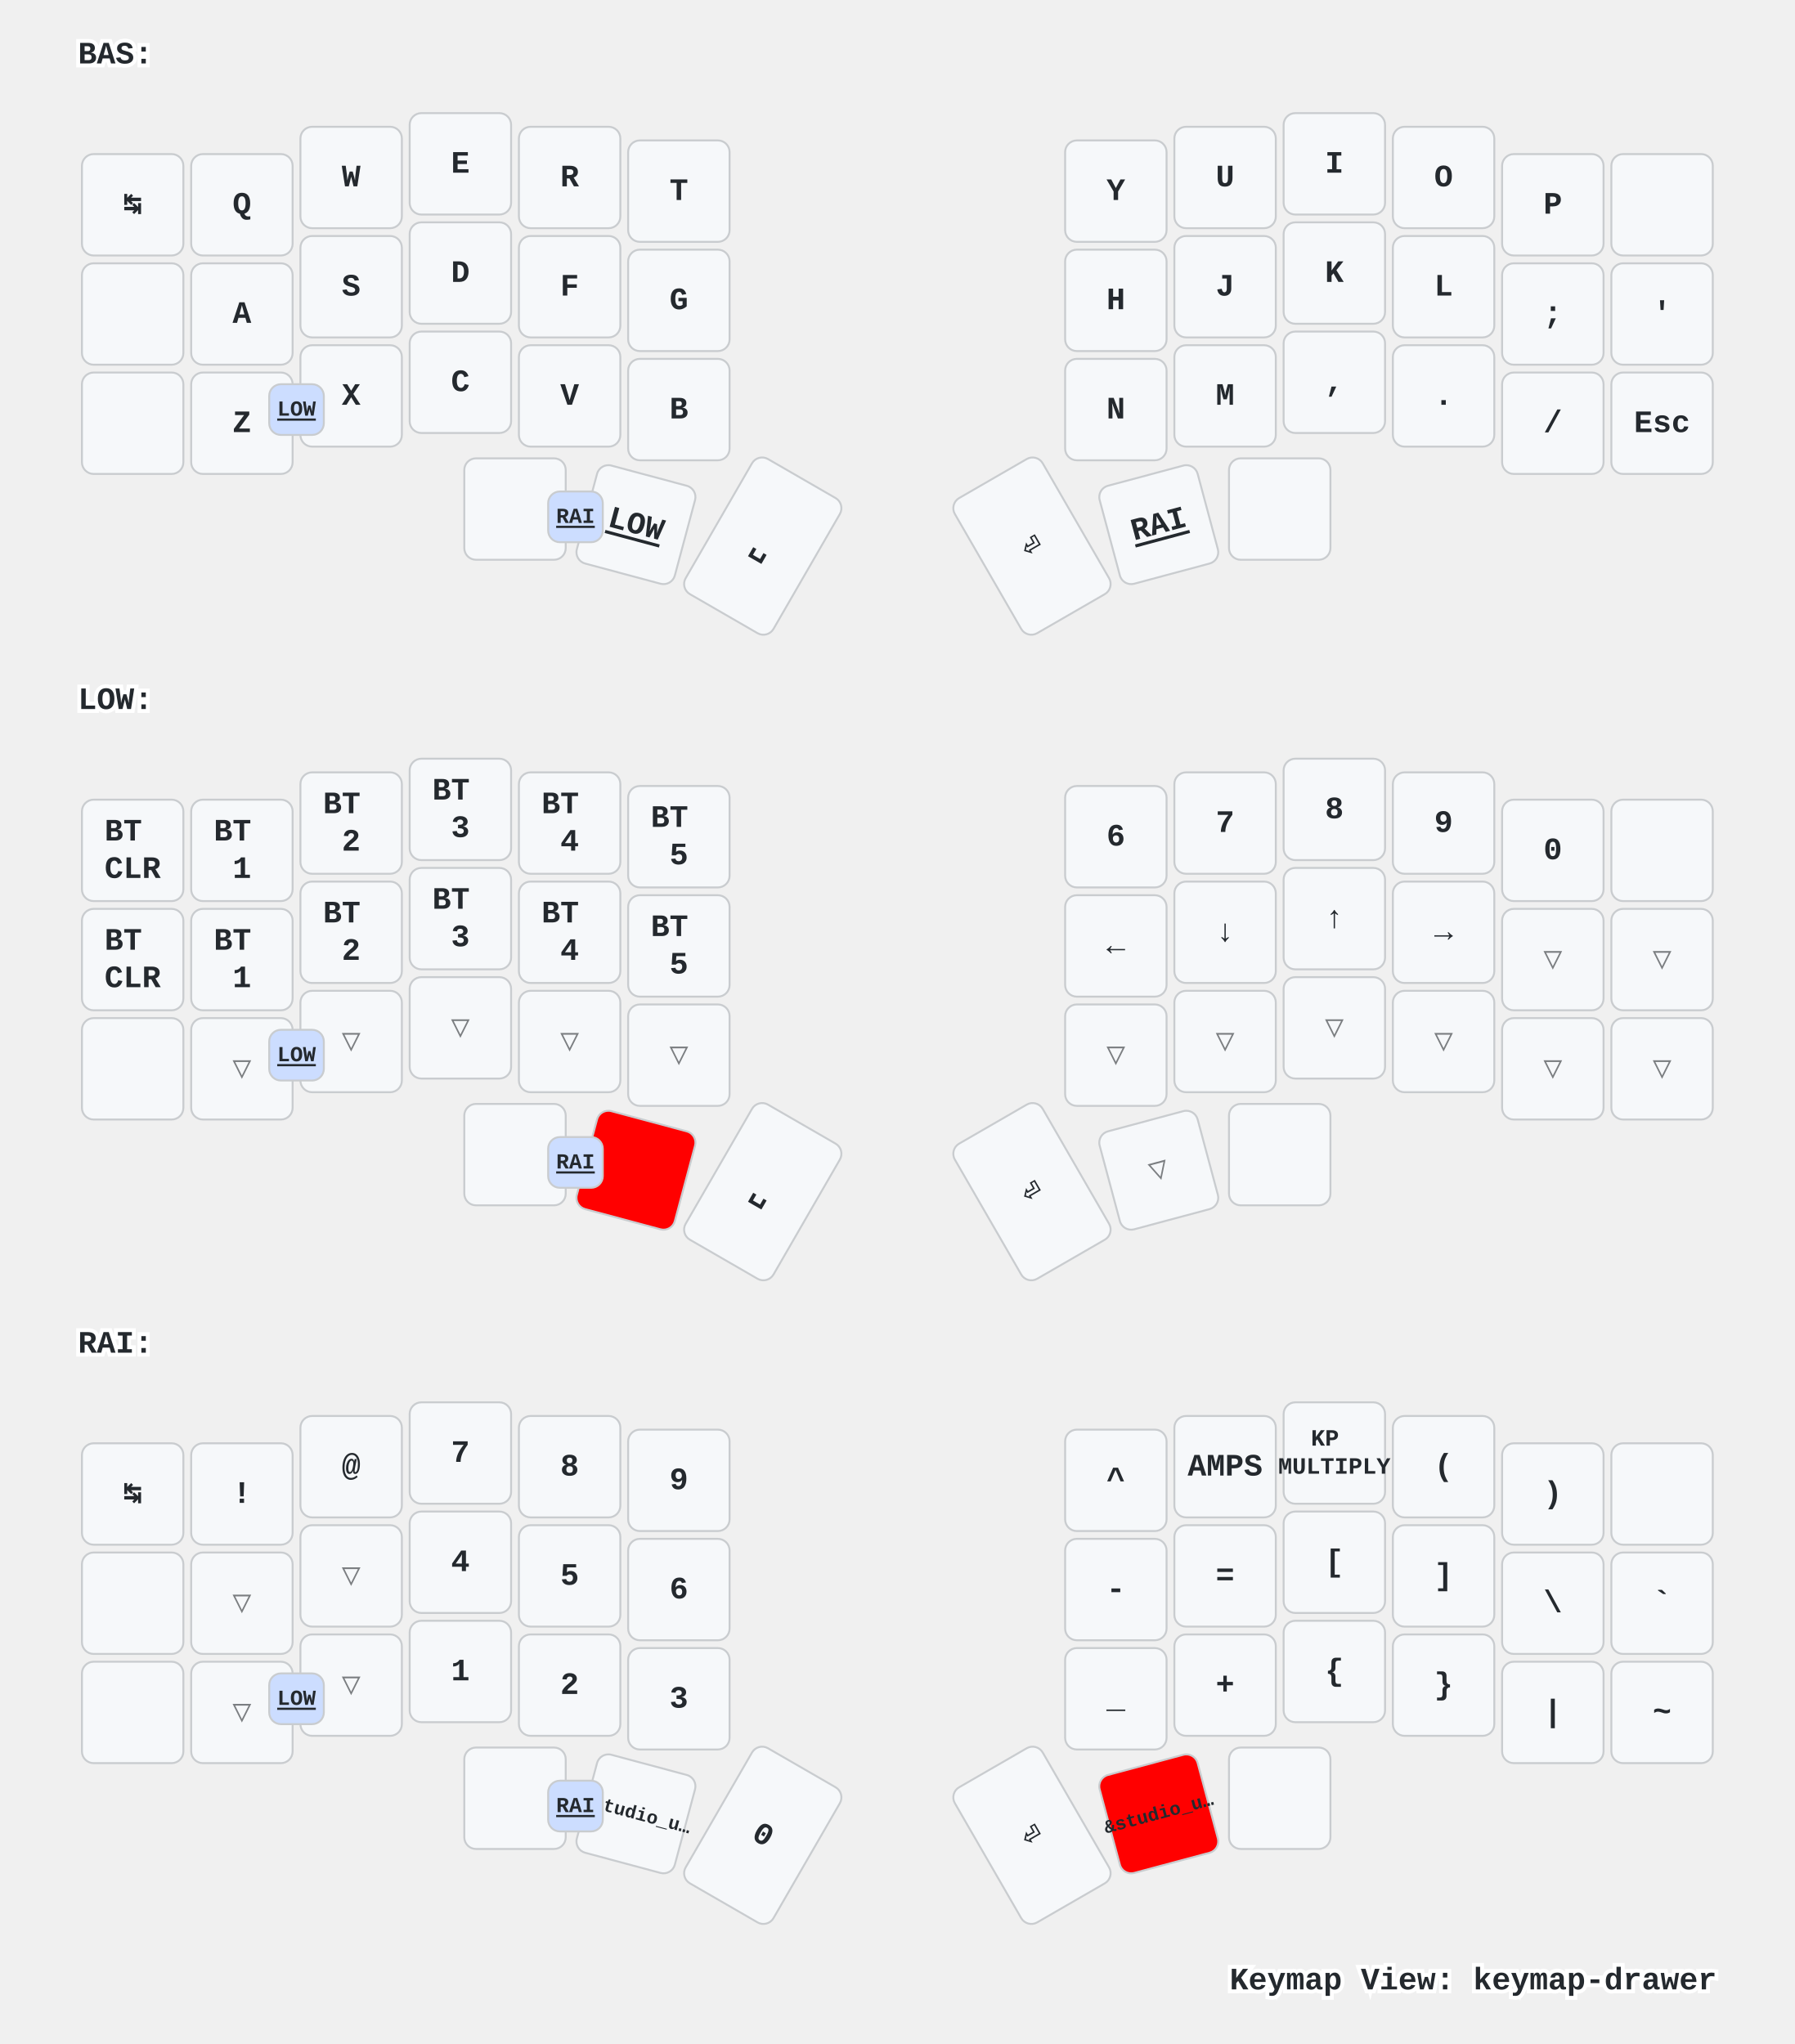
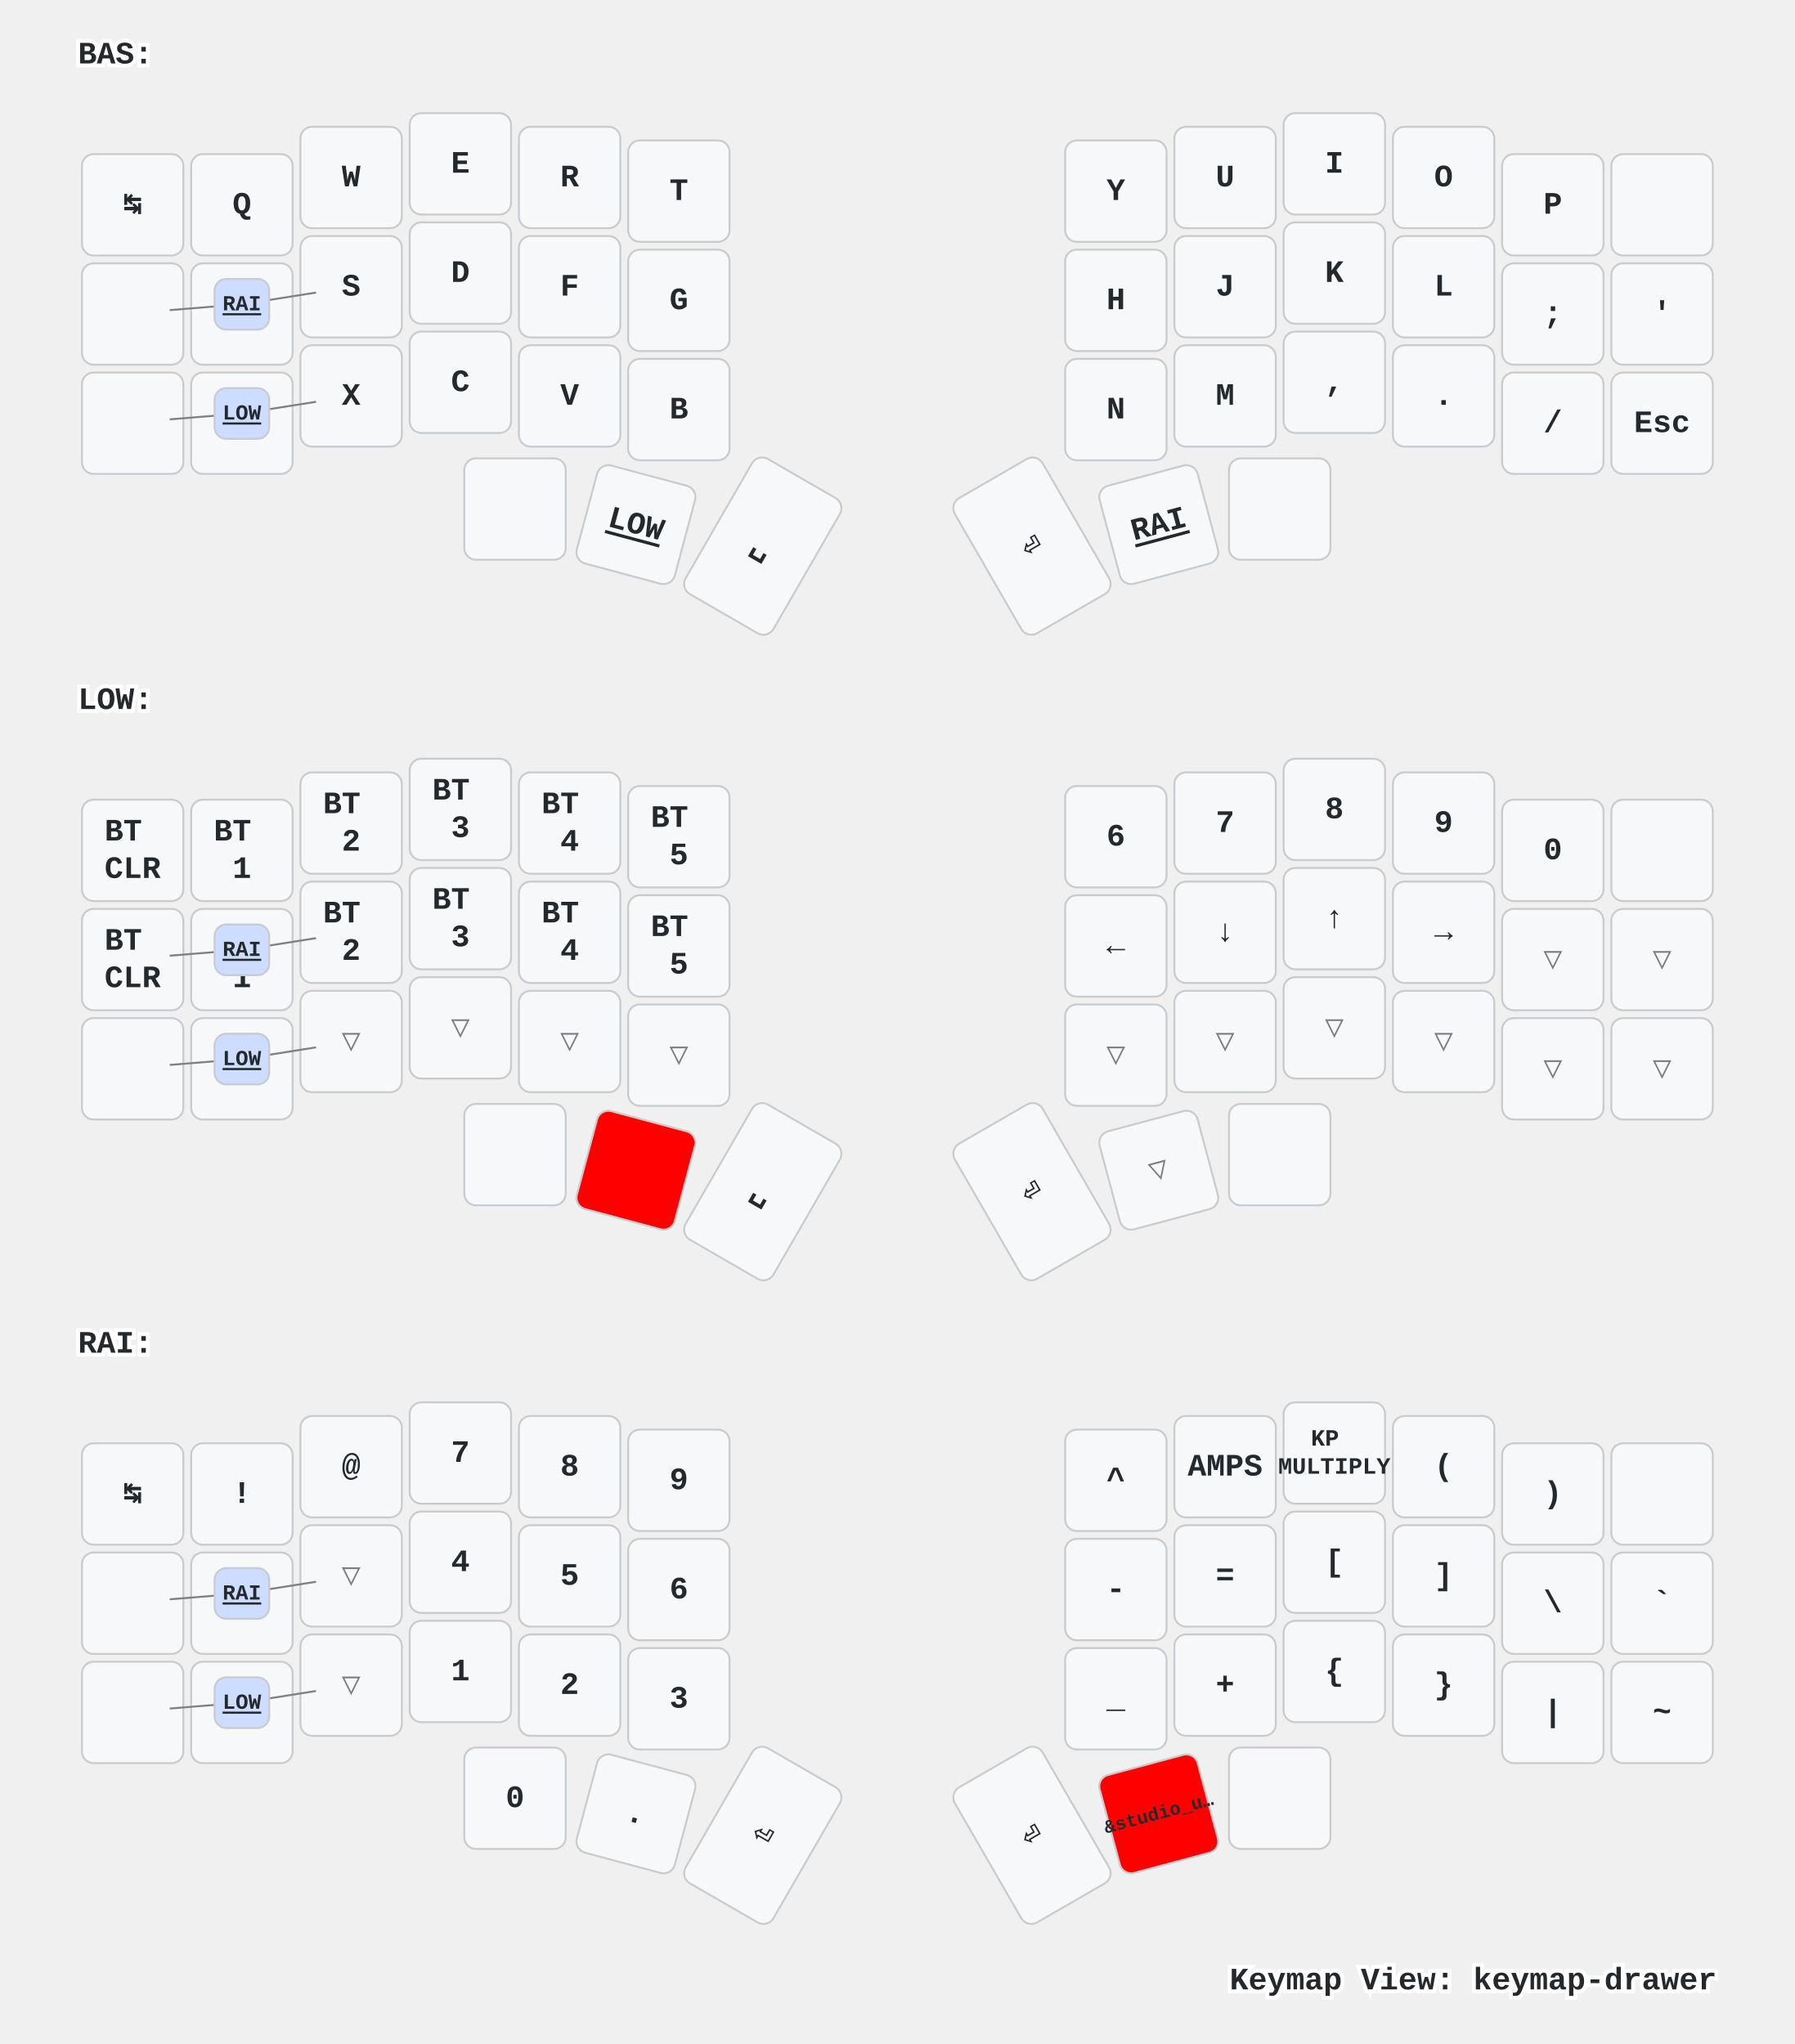
<svg xmlns="http://www.w3.org/2000/svg" xmlns:xlink="http://www.w3.org/1999/xlink" width="920" height="1048" viewBox="0 0 920 1048" class="keymap">
  <defs>/* start glyphs */
<svg id="mdi:apple-keyboard-command">
      <svg id="mdi-apple-keyboard-command" viewBox="0 0 24 24">
        <path d="M6,2A4,4 0 0,1 10,6V8H14V6A4,4 0 0,1 18,2A4,4 0 0,1 22,6A4,4 0 0,1 18,10H16V14H18A4,4 0 0,1 22,18A4,4 0 0,1 18,22A4,4 0 0,1 14,18V16H10V18A4,4 0 0,1 6,22A4,4 0 0,1 2,18A4,4 0 0,1 6,14H8V10H6A4,4 0 0,1 2,6A4,4 0 0,1 6,2M16,18A2,2 0 0,0 18,20A2,2 0 0,0 20,18A2,2 0 0,0 18,16H16V18M14,10H10V14H14V10M6,16A2,2 0 0,0 4,18A2,2 0 0,0 6,20A2,2 0 0,0 8,18V16H6M8,6A2,2 0 0,0 6,4A2,2 0 0,0 4,6A2,2 0 0,0 6,8H8V6M18,8A2,2 0 0,0 20,6A2,2 0 0,0 18,4A2,2 0 0,0 16,6V8H18Z" />
      </svg>
    </svg>
    <svg id="mdi:apple-keyboard-control">
      <svg id="mdi-apple-keyboard-control" viewBox="0 0 24 24">
        <path d="M19.78,11.78L18.36,13.19L12,6.83L5.64,13.19L4.22,11.78L12,4L19.78,11.78Z" />
      </svg>
    </svg>
    <svg id="mdi:apple-keyboard-option">
      <svg id="mdi-apple-keyboard-option" viewBox="0 0 24 24">
        <path d="M3,4H9.11L16.15,18H21V20H14.88L7.84,6H3V4M14,4H21V6H14V4Z" />
      </svg>
    </svg>
    <svg id="mdi:apple-keyboard-shift">
      <svg id="mdi-apple-keyboard-shift" viewBox="0 0 24 24">
        <path d="M15,18V12H17.17L12,6.83L6.83,12H9V18H15M12,4L22,14H17V20H7V14H2L12,4Z" />
      </svg>
    </svg>
    <svg id="mdi:backspace-outline">
      <svg id="mdi-backspace-outline" viewBox="0 0 24 24">
        <path d="M19,15.59L17.59,17L14,13.41L10.41,17L9,15.59L12.59,12L9,8.41L10.41,7L14,10.59L17.59,7L19,8.41L15.41,12L19,15.59M22,3A2,2 0 0,1 24,5V19A2,2 0 0,1 22,21H7C6.31,21 5.77,20.64 5.41,20.11L0,12L5.41,3.88C5.77,3.35 6.31,3 7,3H22M22,5H7L2.28,12L7,19H22V5Z" />
      </svg>
    </svg>
  </defs>/* end glyphs */
<style>/* inherit to force styles through use tags */
svg path {
    fill: inherit;
}

/* font and background color specifications */
svg.keymap {
    font-family: SFMono-Regular,Consolas,Liberation Mono,Menlo,monospace;
    font-size: 14px;
    font-kerning: normal;
    text-rendering: optimizeLegibility;
    fill: #24292e;
}

/* default key styling */
rect.key {
    fill: #f6f8fa;
}

rect.key, rect.combo {
    stroke: #c9cccf;
    stroke-width: 1;
}

/* default key side styling, only used is draw_key_sides is set */
rect.side {
    filter: brightness(90%);
}

/* color accent for combo boxes */
rect.combo, rect.combo-separate {
    fill: #cdf;
}

/* color accent for held keys */
rect.held, rect.combo.held {
    fill: #fdd;
}

/* color accent for ghost (optional) keys */
rect.ghost, rect.combo.ghost {
    stroke-dasharray: 4, 4;
    stroke-width: 2;
}

text {
    text-anchor: middle;
    dominant-baseline: middle;
}

/* styling for layer labels */
text.label {
    font-weight: bold;
    text-anchor: start;
    stroke: white;
    stroke-width: 4;
    paint-order: stroke;
}

/* styling for optional footer */
text.footer {
    text-anchor: end;
    dominant-baseline: auto;
    stroke: white;
    stroke-width: 4;
    paint-order: stroke;
}

/* styling for combo tap, and key non-tap label text */
text.combo, text.hold, text.shifted, text.left, text.right {
    font-size: 11px;
}

text.hold {
    text-anchor: middle;
    dominant-baseline: auto;
}

text.shifted {
    text-anchor: middle;
    dominant-baseline: hanging;
}

text.left {
    text-anchor: start;
}

text.right {
    text-anchor: end;
}

text.layer-activator {
    text-decoration: underline;
}

/* styling for hold/shifted label text in combo box */
text.combo.hold, text.combo.shifted, text.combo.left, text.combo.right {
    font-size: 8px;
}

/* lighter symbol for transparent keys */
text.trans {
    fill: #7b7e81;
}

/* styling for combo dendrons */
path.combo {
    stroke-width: 1;
    stroke: gray;
    fill: none;
}

/* Start Tabler Icons Cleanup */
/* cannot use height/width with glyphs */
.icon-tabler &gt; path {
    fill: inherit;
    stroke: inherit;
    stroke-width: 2;
}
/* hide tabler's default box */
.icon-tabler &gt; path[stroke="none"][fill="none"] {
    visibility: hidden;
}
/* End Tabler Icons Cleanup */

/* For default sytles, see https://github.com/caksoylar/keymap-drawer/blob/main/keymap_drawer/config.py#L85 */

svg.keymap {
  font-family: Ubuntu Mono, Inconsolata, Consolas, Liberation Mono, Menlo, monospace;
  font-size: 16px;
  font-weight: bold;
  text-rendering: optimizeLegibility;
}

/* Color accent for held keys
red = #f00
green = #0f0
blue = #00f
yellow = #ff0
cyan = #0ff
magenta = #f0f
white = #fff
black = #000
grey = #888
light grey = #ccc
#ffc
*/
rect.held, rect.combo.held {
    fill: #f00;
}

/* Technique borrowed and extended from https://github.com/englmaxi/zmk-config/blob/master/keymap-drawer/config.yaml */
.sym_sub_text.tap {
  translate: -5px 2px;
  font-size: 20px;
}
.sym_sub_text.shifted {
  translate: 10px 13px;
  font-size: 10px;
  opacity: 1.0;
}
.combo.sym_sub_text.tap {
  translate: -1px 1px;
}
.combo.sym_sub_text.shifted {
  translate: 7px 5px;
  font-size: 10px;
  opacity: 1.0;
}

/* Toggle */
.toggle.shifted {
  translate: -10px 12px;
}

.toggle.hold {
  translate: 13px -23px;
}

/* Variant for tap-dances */
.tap_dance.tap {
  translate: -7px 0px;
  font-size: 12px;
}
.tap_dance.shifted {
  translate: 7px 17px;
  font-size: 12px;
  opacity: 1.0;
}

/* Variant for symbol next to symbol */
.sym_by_sym.tap {
  translate: -6px 0px;
}
.sym_by_sym.shifted {
  translate: 10px 12px;
  opacity: 1.0;
}

.combo.sym_by_sym.tap {
  translate: -35px 0px;
}
.combo.sym_by_sym.shifted {
  translate: 35px 20px;
  opacity: 1.0;
}

.combo.sym_by_sym.hold {
  visibility: hidden;
}

/* hide hold box for combo sym_by_sym */
.combo.sym_by_sym.hold &gt; path[stroke="none"][fill="none"] {
  visibility: hidden;
}
</style>
  <g transform="translate(40, 0)" class="layer-BAS">
    <text x="0" y="28" class="label" id="BAS">BAS:</text>
    <g transform="translate(0, 56)">
      <g transform="translate(28, 49)" class="key keypos-0">
        <rect rx="6" ry="6" x="-26" y="-26" width="52" height="52" class="key" />
        <text x="0" y="0" class="key tap">↹</text>
      </g>
      <g transform="translate(84, 49)" class="key keypos-1">
        <rect rx="6" ry="6" x="-26" y="-26" width="52" height="52" class="key" />
        <text x="0" y="0" class="key tap">Q</text>
      </g>
      <g transform="translate(140, 35)" class="key keypos-2">
        <rect rx="6" ry="6" x="-26" y="-26" width="52" height="52" class="key" />
        <text x="0" y="0" class="key tap">W</text>
      </g>
      <g transform="translate(196, 28)" class="key keypos-3">
        <rect rx="6" ry="6" x="-26" y="-26" width="52" height="52" class="key" />
        <text x="0" y="0" class="key tap">E</text>
      </g>
      <g transform="translate(252, 35)" class="key keypos-4">
        <rect rx="6" ry="6" x="-26" y="-26" width="52" height="52" class="key" />
        <text x="0" y="0" class="key tap">R</text>
      </g>
      <g transform="translate(308, 42)" class="key keypos-5">
        <rect rx="6" ry="6" x="-26" y="-26" width="52" height="52" class="key" />
        <text x="0" y="0" class="key tap">T</text>
      </g>
      <g transform="translate(532, 42)" class="key keypos-6">
        <rect rx="6" ry="6" x="-26" y="-26" width="52" height="52" class="key" />
        <text x="0" y="0" class="key tap">Y</text>
      </g>
      <g transform="translate(588, 35)" class="key keypos-7">
        <rect rx="6" ry="6" x="-26" y="-26" width="52" height="52" class="key" />
        <text x="0" y="0" class="key tap">U</text>
      </g>
      <g transform="translate(644, 28)" class="key keypos-8">
        <rect rx="6" ry="6" x="-26" y="-26" width="52" height="52" class="key" />
        <text x="0" y="0" class="key tap">I</text>
      </g>
      <g transform="translate(700, 35)" class="key keypos-9">
        <rect rx="6" ry="6" x="-26" y="-26" width="52" height="52" class="key" />
        <text x="0" y="0" class="key tap">O</text>
      </g>
      <g transform="translate(756, 49)" class="key keypos-10">
        <rect rx="6" ry="6" x="-26" y="-26" width="52" height="52" class="key" />
        <text x="0" y="0" class="key tap">P</text>
      </g>
      <g transform="translate(812, 49)" class="key keypos-11">
        <rect rx="6" ry="6" x="-26" y="-26" width="52" height="52" class="key" />
        <use href="#mdi:backspace-outline" xlink:href="#mdi:backspace-outline" x="-9" y="-9" height="18" width="18.0" class="key tap glyph mdi:backspace-outline" />
      </g>
      <g transform="translate(28, 105)" class="key keypos-12">
        <rect rx="6" ry="6" x="-26" y="-26" width="52" height="52" class="key" />
        <use href="#mdi:apple-keyboard-control" xlink:href="#mdi:apple-keyboard-control" x="-9" y="-9" height="18" width="18.0" class="key tap glyph mdi:apple-keyboard-control" />
      </g>
      <g transform="translate(84, 105)" class="key keypos-13">
        <rect rx="6" ry="6" x="-26" y="-26" width="52" height="52" class="key" />
        <text x="0" y="0" class="key tap">A</text>
      </g>
      <g transform="translate(140, 91)" class="key keypos-14">
        <rect rx="6" ry="6" x="-26" y="-26" width="52" height="52" class="key" />
        <text x="0" y="0" class="key tap">S</text>
      </g>
      <g transform="translate(196, 84)" class="key keypos-15">
        <rect rx="6" ry="6" x="-26" y="-26" width="52" height="52" class="key" />
        <text x="0" y="0" class="key tap">D</text>
      </g>
      <g transform="translate(252, 91)" class="key keypos-16">
        <rect rx="6" ry="6" x="-26" y="-26" width="52" height="52" class="key" />
        <text x="0" y="0" class="key tap">F</text>
      </g>
      <g transform="translate(308, 98)" class="key keypos-17">
        <rect rx="6" ry="6" x="-26" y="-26" width="52" height="52" class="key" />
        <text x="0" y="0" class="key tap">G</text>
      </g>
      <g transform="translate(532, 98)" class="key keypos-18">
        <rect rx="6" ry="6" x="-26" y="-26" width="52" height="52" class="key" />
        <text x="0" y="0" class="key tap">H</text>
      </g>
      <g transform="translate(588, 91)" class="key keypos-19">
        <rect rx="6" ry="6" x="-26" y="-26" width="52" height="52" class="key" />
        <text x="0" y="0" class="key tap">J</text>
      </g>
      <g transform="translate(644, 84)" class="key keypos-20">
        <rect rx="6" ry="6" x="-26" y="-26" width="52" height="52" class="key" />
        <text x="0" y="0" class="key tap">K</text>
      </g>
      <g transform="translate(700, 91)" class="key keypos-21">
        <rect rx="6" ry="6" x="-26" y="-26" width="52" height="52" class="key" />
        <text x="0" y="0" class="key tap">L</text>
      </g>
      <g transform="translate(756, 105)" class="key keypos-22">
        <rect rx="6" ry="6" x="-26" y="-26" width="52" height="52" class="key" />
        <text x="0" y="0" class="key tap">;</text>
      </g>
      <g transform="translate(812, 105)" class="key keypos-23">
        <rect rx="6" ry="6" x="-26" y="-26" width="52" height="52" class="key" />
        <text x="0" y="0" class="key tap">'</text>
      </g>
      <g transform="translate(28, 161)" class="key keypos-24">
        <rect rx="6" ry="6" x="-26" y="-26" width="52" height="52" class="key" />
        <use href="#mdi:apple-keyboard-shift" xlink:href="#mdi:apple-keyboard-shift" x="-9" y="-9" height="18" width="18.0" class="key tap glyph mdi:apple-keyboard-shift" />
      </g>
      <g transform="translate(84, 161)" class="key keypos-25">
        <rect rx="6" ry="6" x="-26" y="-26" width="52" height="52" class="key" />
        <text x="0" y="0" class="key tap">Z</text>
      </g>
      <g transform="translate(140, 147)" class="key keypos-26">
        <rect rx="6" ry="6" x="-26" y="-26" width="52" height="52" class="key" />
        <text x="0" y="0" class="key tap">X</text>
      </g>
      <g transform="translate(196, 140)" class="key keypos-27">
        <rect rx="6" ry="6" x="-26" y="-26" width="52" height="52" class="key" />
        <text x="0" y="0" class="key tap">C</text>
      </g>
      <g transform="translate(252, 147)" class="key keypos-28">
        <rect rx="6" ry="6" x="-26" y="-26" width="52" height="52" class="key" />
        <text x="0" y="0" class="key tap">V</text>
      </g>
      <g transform="translate(308, 154)" class="key keypos-29">
        <rect rx="6" ry="6" x="-26" y="-26" width="52" height="52" class="key" />
        <text x="0" y="0" class="key tap">B</text>
      </g>
      <g transform="translate(532, 154)" class="key keypos-30">
        <rect rx="6" ry="6" x="-26" y="-26" width="52" height="52" class="key" />
        <text x="0" y="0" class="key tap">N</text>
      </g>
      <g transform="translate(588, 147)" class="key keypos-31">
        <rect rx="6" ry="6" x="-26" y="-26" width="52" height="52" class="key" />
        <text x="0" y="0" class="key tap">M</text>
      </g>
      <g transform="translate(644, 140)" class="key keypos-32">
        <rect rx="6" ry="6" x="-26" y="-26" width="52" height="52" class="key" />
        <text x="0" y="0" class="key tap">,</text>
      </g>
      <g transform="translate(700, 147)" class="key keypos-33">
        <rect rx="6" ry="6" x="-26" y="-26" width="52" height="52" class="key" />
        <text x="0" y="0" class="key tap">.</text>
      </g>
      <g transform="translate(756, 161)" class="key keypos-34">
        <rect rx="6" ry="6" x="-26" y="-26" width="52" height="52" class="key" />
        <text x="0" y="0" class="key tap">/</text>
      </g>
      <g transform="translate(812, 161)" class="key keypos-35">
        <rect rx="6" ry="6" x="-26" y="-26" width="52" height="52" class="key" />
        <text x="0" y="0" class="key tap">Esc</text>
      </g>
      <g transform="translate(224, 205)" class="key keypos-36">
        <rect rx="6" ry="6" x="-26" y="-26" width="52" height="52" class="key" />
        <use href="#mdi:apple-keyboard-command" xlink:href="#mdi:apple-keyboard-command" x="-9" y="-9" height="18" width="18.0" class="key tap glyph mdi:apple-keyboard-command" />
      </g>
      <g transform="translate(286, 213) rotate(15.0)" class="key keypos-37">
        <rect rx="6" ry="6" x="-26" y="-26" width="52" height="52" class="key" />
        <a href="#LOW">
          <text x="0" y="0" class="key tap layer-activator">LOW</text>
        </a>
      </g>
      <g transform="translate(351, 224) rotate(30.0)" class="key keypos-38">
        <rect rx="6" ry="6" x="-26" y="-40" width="52" height="80" class="key" />
        <text x="0" y="0" class="key tap">␣</text>
      </g>
      <g transform="translate(489, 224) rotate(-30.0)" class="key keypos-39">
        <rect rx="6" ry="6" x="-26" y="-40" width="52" height="80" class="key" />
        <text x="0" y="0" class="key tap">⏎</text>
      </g>
      <g transform="translate(554, 213) rotate(-15.0)" class="key keypos-40">
        <rect rx="6" ry="6" x="-26" y="-26" width="52" height="52" class="key" />
        <a href="#RAI">
          <text x="0" y="0" class="key tap layer-activator">RAI</text>
        </a>
      </g>
      <g transform="translate(616, 205)" class="key keypos-41">
        <rect rx="6" ry="6" x="-26" y="-26" width="52" height="52" class="key" />
        <use href="#mdi:apple-keyboard-option" xlink:href="#mdi:apple-keyboard-option" x="-9" y="-9" height="18" width="18.0" class="key tap glyph mdi:apple-keyboard-option" />
      </g>
      <g class="combo combopos-0">
-         <rect rx="6" ry="6" x="98" y="141" width="28" height="26" class="combo" />
+         <path d="M84,156 l-37,3" class="combo" />
+         <path d="M84,156 l38,-6" class="combo" />
+         <rect rx="6" ry="6" x="70" y="143" width="28" height="26" class="combo" />
        <a href="#LOW">
-           <text x="112" y="154" class="combo tap layer-activator">LOW</text>
+           <text x="84" y="156" class="combo tap layer-activator">LOW</text>
        </a>
      </g>
      <g class="combo combopos-1">
-         <rect rx="6" ry="6" x="241" y="196" width="28" height="26" class="combo" />
+         <path d="M84,100 l-37,3" class="combo" />
+         <path d="M84,100 l38,-6" class="combo" />
+         <rect rx="6" ry="6" x="70" y="87" width="28" height="26" class="combo" />
        <a href="#RAI">
-           <text x="255" y="209" class="combo tap layer-activator">RAI</text>
+           <text x="84" y="100" class="combo tap layer-activator">RAI</text>
        </a>
      </g>
    </g>
  </g>
  <g transform="translate(40, 331)" class="layer-LOW">
    <text x="0" y="28" class="label" id="LOW">LOW:</text>
    <g transform="translate(0, 56)">
      <g transform="translate(28, 49)" class="key keypos-0">
        <rect rx="6" ry="6" x="-26" y="-26" width="52" height="52" class="key" />
        <text x="0" y="0" class="key tap">
          <tspan x="0" dy="-0.6em">BT</tspan>
          <tspan x="0" dy="1.2em">CLR</tspan>
        </text>
      </g>
      <g transform="translate(84, 49)" class="key keypos-1">
        <rect rx="6" ry="6" x="-26" y="-26" width="52" height="52" class="key" />
        <text x="0" y="0" class="key tap">
          <tspan x="0" dy="-0.6em">BT</tspan>
          <tspan x="0" dy="1.2em">1</tspan>
        </text>
      </g>
      <g transform="translate(140, 35)" class="key keypos-2">
        <rect rx="6" ry="6" x="-26" y="-26" width="52" height="52" class="key" />
        <text x="0" y="0" class="key tap">
          <tspan x="0" dy="-0.6em">BT</tspan>
          <tspan x="0" dy="1.2em">2</tspan>
        </text>
      </g>
      <g transform="translate(196, 28)" class="key keypos-3">
        <rect rx="6" ry="6" x="-26" y="-26" width="52" height="52" class="key" />
        <text x="0" y="0" class="key tap">
          <tspan x="0" dy="-0.6em">BT</tspan>
          <tspan x="0" dy="1.2em">3</tspan>
        </text>
      </g>
      <g transform="translate(252, 35)" class="key keypos-4">
        <rect rx="6" ry="6" x="-26" y="-26" width="52" height="52" class="key" />
        <text x="0" y="0" class="key tap">
          <tspan x="0" dy="-0.6em">BT</tspan>
          <tspan x="0" dy="1.2em">4</tspan>
        </text>
      </g>
      <g transform="translate(308, 42)" class="key keypos-5">
        <rect rx="6" ry="6" x="-26" y="-26" width="52" height="52" class="key" />
        <text x="0" y="0" class="key tap">
          <tspan x="0" dy="-0.6em">BT</tspan>
          <tspan x="0" dy="1.2em">5</tspan>
        </text>
      </g>
      <g transform="translate(532, 42)" class="key keypos-6">
        <rect rx="6" ry="6" x="-26" y="-26" width="52" height="52" class="key" />
        <text x="0" y="0" class="key tap">6</text>
      </g>
      <g transform="translate(588, 35)" class="key keypos-7">
        <rect rx="6" ry="6" x="-26" y="-26" width="52" height="52" class="key" />
        <text x="0" y="0" class="key tap">7</text>
      </g>
      <g transform="translate(644, 28)" class="key keypos-8">
        <rect rx="6" ry="6" x="-26" y="-26" width="52" height="52" class="key" />
        <text x="0" y="0" class="key tap">8</text>
      </g>
      <g transform="translate(700, 35)" class="key keypos-9">
        <rect rx="6" ry="6" x="-26" y="-26" width="52" height="52" class="key" />
        <text x="0" y="0" class="key tap">9</text>
      </g>
      <g transform="translate(756, 49)" class="key keypos-10">
        <rect rx="6" ry="6" x="-26" y="-26" width="52" height="52" class="key" />
        <text x="0" y="0" class="key tap">0</text>
      </g>
      <g transform="translate(812, 49)" class="key keypos-11">
        <rect rx="6" ry="6" x="-26" y="-26" width="52" height="52" class="key" />
        <use href="#mdi:backspace-outline" xlink:href="#mdi:backspace-outline" x="-9" y="-9" height="18" width="18.0" class="key tap glyph mdi:backspace-outline" />
      </g>
      <g transform="translate(28, 105)" class="key keypos-12">
        <rect rx="6" ry="6" x="-26" y="-26" width="52" height="52" class="key" />
        <text x="0" y="0" class="key tap">
          <tspan x="0" dy="-0.6em">BT</tspan>
          <tspan x="0" dy="1.2em">CLR</tspan>
        </text>
      </g>
      <g transform="translate(84, 105)" class="key keypos-13">
        <rect rx="6" ry="6" x="-26" y="-26" width="52" height="52" class="key" />
        <text x="0" y="0" class="key tap">
          <tspan x="0" dy="-0.6em">BT</tspan>
          <tspan x="0" dy="1.2em">1</tspan>
        </text>
      </g>
      <g transform="translate(140, 91)" class="key keypos-14">
        <rect rx="6" ry="6" x="-26" y="-26" width="52" height="52" class="key" />
        <text x="0" y="0" class="key tap">
          <tspan x="0" dy="-0.6em">BT</tspan>
          <tspan x="0" dy="1.2em">2</tspan>
        </text>
      </g>
      <g transform="translate(196, 84)" class="key keypos-15">
        <rect rx="6" ry="6" x="-26" y="-26" width="52" height="52" class="key" />
        <text x="0" y="0" class="key tap">
          <tspan x="0" dy="-0.6em">BT</tspan>
          <tspan x="0" dy="1.2em">3</tspan>
        </text>
      </g>
      <g transform="translate(252, 91)" class="key keypos-16">
        <rect rx="6" ry="6" x="-26" y="-26" width="52" height="52" class="key" />
        <text x="0" y="0" class="key tap">
          <tspan x="0" dy="-0.6em">BT</tspan>
          <tspan x="0" dy="1.2em">4</tspan>
        </text>
      </g>
      <g transform="translate(308, 98)" class="key keypos-17">
        <rect rx="6" ry="6" x="-26" y="-26" width="52" height="52" class="key" />
        <text x="0" y="0" class="key tap">
          <tspan x="0" dy="-0.6em">BT</tspan>
          <tspan x="0" dy="1.2em">5</tspan>
        </text>
      </g>
      <g transform="translate(532, 98)" class="key keypos-18">
        <rect rx="6" ry="6" x="-26" y="-26" width="52" height="52" class="key" />
        <text x="0" y="0" class="key tap">←</text>
      </g>
      <g transform="translate(588, 91)" class="key keypos-19">
        <rect rx="6" ry="6" x="-26" y="-26" width="52" height="52" class="key" />
        <text x="0" y="0" class="key tap">↓</text>
      </g>
      <g transform="translate(644, 84)" class="key keypos-20">
        <rect rx="6" ry="6" x="-26" y="-26" width="52" height="52" class="key" />
        <text x="0" y="0" class="key tap">↑</text>
      </g>
      <g transform="translate(700, 91)" class="key keypos-21">
        <rect rx="6" ry="6" x="-26" y="-26" width="52" height="52" class="key" />
        <text x="0" y="0" class="key tap">→</text>
      </g>
      <g transform="translate(756, 105)" class="key trans keypos-22">
        <rect rx="6" ry="6" x="-26" y="-26" width="52" height="52" class="key trans" />
        <text x="0" y="0" class="key trans tap">▽</text>
      </g>
      <g transform="translate(812, 105)" class="key trans keypos-23">
        <rect rx="6" ry="6" x="-26" y="-26" width="52" height="52" class="key trans" />
        <text x="0" y="0" class="key trans tap">▽</text>
      </g>
      <g transform="translate(28, 161)" class="key keypos-24">
        <rect rx="6" ry="6" x="-26" y="-26" width="52" height="52" class="key" />
        <use href="#mdi:apple-keyboard-shift" xlink:href="#mdi:apple-keyboard-shift" x="-9" y="-9" height="18" width="18.0" class="key tap glyph mdi:apple-keyboard-shift" />
      </g>
      <g transform="translate(84, 161)" class="key trans keypos-25">
        <rect rx="6" ry="6" x="-26" y="-26" width="52" height="52" class="key trans" />
        <text x="0" y="0" class="key trans tap">▽</text>
      </g>
      <g transform="translate(140, 147)" class="key trans keypos-26">
        <rect rx="6" ry="6" x="-26" y="-26" width="52" height="52" class="key trans" />
        <text x="0" y="0" class="key trans tap">▽</text>
      </g>
      <g transform="translate(196, 140)" class="key trans keypos-27">
        <rect rx="6" ry="6" x="-26" y="-26" width="52" height="52" class="key trans" />
        <text x="0" y="0" class="key trans tap">▽</text>
      </g>
      <g transform="translate(252, 147)" class="key trans keypos-28">
        <rect rx="6" ry="6" x="-26" y="-26" width="52" height="52" class="key trans" />
        <text x="0" y="0" class="key trans tap">▽</text>
      </g>
      <g transform="translate(308, 154)" class="key trans keypos-29">
        <rect rx="6" ry="6" x="-26" y="-26" width="52" height="52" class="key trans" />
        <text x="0" y="0" class="key trans tap">▽</text>
      </g>
      <g transform="translate(532, 154)" class="key trans keypos-30">
        <rect rx="6" ry="6" x="-26" y="-26" width="52" height="52" class="key trans" />
        <text x="0" y="0" class="key trans tap">▽</text>
      </g>
      <g transform="translate(588, 147)" class="key trans keypos-31">
        <rect rx="6" ry="6" x="-26" y="-26" width="52" height="52" class="key trans" />
        <text x="0" y="0" class="key trans tap">▽</text>
      </g>
      <g transform="translate(644, 140)" class="key trans keypos-32">
        <rect rx="6" ry="6" x="-26" y="-26" width="52" height="52" class="key trans" />
        <text x="0" y="0" class="key trans tap">▽</text>
      </g>
      <g transform="translate(700, 147)" class="key trans keypos-33">
        <rect rx="6" ry="6" x="-26" y="-26" width="52" height="52" class="key trans" />
        <text x="0" y="0" class="key trans tap">▽</text>
      </g>
      <g transform="translate(756, 161)" class="key trans keypos-34">
        <rect rx="6" ry="6" x="-26" y="-26" width="52" height="52" class="key trans" />
        <text x="0" y="0" class="key trans tap">▽</text>
      </g>
      <g transform="translate(812, 161)" class="key trans keypos-35">
        <rect rx="6" ry="6" x="-26" y="-26" width="52" height="52" class="key trans" />
        <text x="0" y="0" class="key trans tap">▽</text>
      </g>
      <g transform="translate(224, 205)" class="key keypos-36">
        <rect rx="6" ry="6" x="-26" y="-26" width="52" height="52" class="key" />
        <use href="#mdi:apple-keyboard-command" xlink:href="#mdi:apple-keyboard-command" x="-9" y="-9" height="18" width="18.0" class="key tap glyph mdi:apple-keyboard-command" />
      </g>
      <g transform="translate(286, 213) rotate(15.0)" class="key held keypos-37">
        <rect rx="6" ry="6" x="-26" y="-26" width="52" height="52" class="key held" />
      </g>
      <g transform="translate(351, 224) rotate(30.0)" class="key keypos-38">
        <rect rx="6" ry="6" x="-26" y="-40" width="52" height="80" class="key" />
        <text x="0" y="0" class="key tap">␣</text>
      </g>
      <g transform="translate(489, 224) rotate(-30.0)" class="key keypos-39">
        <rect rx="6" ry="6" x="-26" y="-40" width="52" height="80" class="key" />
        <text x="0" y="0" class="key tap">⏎</text>
      </g>
      <g transform="translate(554, 213) rotate(-15.0)" class="key trans keypos-40">
        <rect rx="6" ry="6" x="-26" y="-26" width="52" height="52" class="key trans" />
        <text x="0" y="0" class="key trans tap">▽</text>
      </g>
      <g transform="translate(616, 205)" class="key keypos-41">
        <rect rx="6" ry="6" x="-26" y="-26" width="52" height="52" class="key" />
        <use href="#mdi:apple-keyboard-option" xlink:href="#mdi:apple-keyboard-option" x="-9" y="-9" height="18" width="18.0" class="key tap glyph mdi:apple-keyboard-option" />
      </g>
      <g class="combo combopos-0">
-         <rect rx="6" ry="6" x="98" y="141" width="28" height="26" class="combo" />
+         <path d="M84,156 l-37,3" class="combo" />
+         <path d="M84,156 l38,-6" class="combo" />
+         <rect rx="6" ry="6" x="70" y="143" width="28" height="26" class="combo" />
        <a href="#LOW">
-           <text x="112" y="154" class="combo tap layer-activator">LOW</text>
+           <text x="84" y="156" class="combo tap layer-activator">LOW</text>
        </a>
      </g>
      <g class="combo combopos-1">
-         <rect rx="6" ry="6" x="241" y="196" width="28" height="26" class="combo" />
+         <path d="M84,100 l-37,3" class="combo" />
+         <path d="M84,100 l38,-6" class="combo" />
+         <rect rx="6" ry="6" x="70" y="87" width="28" height="26" class="combo" />
        <a href="#RAI">
-           <text x="255" y="209" class="combo tap layer-activator">RAI</text>
+           <text x="84" y="100" class="combo tap layer-activator">RAI</text>
        </a>
      </g>
    </g>
  </g>
  <g transform="translate(40, 661)" class="layer-RAI">
    <text x="0" y="28" class="label" id="RAI">RAI:</text>
    <g transform="translate(0, 56)">
      <g transform="translate(28, 49)" class="key keypos-0">
        <rect rx="6" ry="6" x="-26" y="-26" width="52" height="52" class="key" />
        <text x="0" y="0" class="key tap">↹</text>
      </g>
      <g transform="translate(84, 49)" class="key keypos-1">
        <rect rx="6" ry="6" x="-26" y="-26" width="52" height="52" class="key" />
        <text x="0" y="0" class="key tap">!</text>
      </g>
      <g transform="translate(140, 35)" class="key keypos-2">
        <rect rx="6" ry="6" x="-26" y="-26" width="52" height="52" class="key" />
        <text x="0" y="0" class="key tap">@</text>
      </g>
      <g transform="translate(196, 28)" class="key keypos-3">
        <rect rx="6" ry="6" x="-26" y="-26" width="52" height="52" class="key" />
        <text x="0" y="0" class="key tap">7</text>
      </g>
      <g transform="translate(252, 35)" class="key keypos-4">
        <rect rx="6" ry="6" x="-26" y="-26" width="52" height="52" class="key" />
        <text x="0" y="0" class="key tap">8</text>
      </g>
      <g transform="translate(308, 42)" class="key keypos-5">
        <rect rx="6" ry="6" x="-26" y="-26" width="52" height="52" class="key" />
        <text x="0" y="0" class="key tap">9</text>
      </g>
      <g transform="translate(532, 42)" class="key keypos-6">
        <rect rx="6" ry="6" x="-26" y="-26" width="52" height="52" class="key" />
        <text x="0" y="0" class="key tap">^</text>
      </g>
      <g transform="translate(588, 35)" class="key keypos-7">
        <rect rx="6" ry="6" x="-26" y="-26" width="52" height="52" class="key" />
        <text x="0" y="0" class="key tap">AMPS</text>
      </g>
      <g transform="translate(644, 28)" class="key keypos-8">
        <rect rx="6" ry="6" x="-26" y="-26" width="52" height="52" class="key" />
        <text x="0" y="0" class="key tap">
          <tspan x="0" dy="-0.6em" style="font-size: 75%">KP</tspan>
          <tspan x="0" dy="1.2em" style="font-size: 75%">MULTIPLY</tspan>
        </text>
      </g>
      <g transform="translate(700, 35)" class="key keypos-9">
        <rect rx="6" ry="6" x="-26" y="-26" width="52" height="52" class="key" />
        <text x="0" y="0" class="key tap">(</text>
      </g>
      <g transform="translate(756, 49)" class="key keypos-10">
        <rect rx="6" ry="6" x="-26" y="-26" width="52" height="52" class="key" />
        <text x="0" y="0" class="key tap">)</text>
      </g>
      <g transform="translate(812, 49)" class="key keypos-11">
        <rect rx="6" ry="6" x="-26" y="-26" width="52" height="52" class="key" />
        <use href="#mdi:backspace-outline" xlink:href="#mdi:backspace-outline" x="-9" y="-9" height="18" width="18.0" class="key tap glyph mdi:backspace-outline" />
      </g>
      <g transform="translate(28, 105)" class="key keypos-12">
        <rect rx="6" ry="6" x="-26" y="-26" width="52" height="52" class="key" />
        <use href="#mdi:apple-keyboard-control" xlink:href="#mdi:apple-keyboard-control" x="-9" y="-9" height="18" width="18.0" class="key tap glyph mdi:apple-keyboard-control" />
      </g>
      <g transform="translate(84, 105)" class="key trans keypos-13">
        <rect rx="6" ry="6" x="-26" y="-26" width="52" height="52" class="key trans" />
        <text x="0" y="0" class="key trans tap">▽</text>
      </g>
      <g transform="translate(140, 91)" class="key trans keypos-14">
        <rect rx="6" ry="6" x="-26" y="-26" width="52" height="52" class="key trans" />
        <text x="0" y="0" class="key trans tap">▽</text>
      </g>
      <g transform="translate(196, 84)" class="key keypos-15">
        <rect rx="6" ry="6" x="-26" y="-26" width="52" height="52" class="key" />
        <text x="0" y="0" class="key tap">4</text>
      </g>
      <g transform="translate(252, 91)" class="key keypos-16">
        <rect rx="6" ry="6" x="-26" y="-26" width="52" height="52" class="key" />
        <text x="0" y="0" class="key tap">5</text>
      </g>
      <g transform="translate(308, 98)" class="key keypos-17">
        <rect rx="6" ry="6" x="-26" y="-26" width="52" height="52" class="key" />
        <text x="0" y="0" class="key tap">6</text>
      </g>
      <g transform="translate(532, 98)" class="key keypos-18">
        <rect rx="6" ry="6" x="-26" y="-26" width="52" height="52" class="key" />
        <text x="0" y="0" class="key tap">-</text>
      </g>
      <g transform="translate(588, 91)" class="key keypos-19">
        <rect rx="6" ry="6" x="-26" y="-26" width="52" height="52" class="key" />
        <text x="0" y="0" class="key tap">=</text>
      </g>
      <g transform="translate(644, 84)" class="key keypos-20">
        <rect rx="6" ry="6" x="-26" y="-26" width="52" height="52" class="key" />
        <text x="0" y="0" class="key tap">[</text>
      </g>
      <g transform="translate(700, 91)" class="key keypos-21">
        <rect rx="6" ry="6" x="-26" y="-26" width="52" height="52" class="key" />
        <text x="0" y="0" class="key tap">]</text>
      </g>
      <g transform="translate(756, 105)" class="key keypos-22">
        <rect rx="6" ry="6" x="-26" y="-26" width="52" height="52" class="key" />
        <text x="0" y="0" class="key tap">\</text>
      </g>
      <g transform="translate(812, 105)" class="key keypos-23">
        <rect rx="6" ry="6" x="-26" y="-26" width="52" height="52" class="key" />
        <text x="0" y="0" class="key tap">`</text>
      </g>
      <g transform="translate(28, 161)" class="key keypos-24">
        <rect rx="6" ry="6" x="-26" y="-26" width="52" height="52" class="key" />
        <use href="#mdi:apple-keyboard-shift" xlink:href="#mdi:apple-keyboard-shift" x="-9" y="-9" height="18" width="18.0" class="key tap glyph mdi:apple-keyboard-shift" />
      </g>
      <g transform="translate(84, 161)" class="key trans keypos-25">
        <rect rx="6" ry="6" x="-26" y="-26" width="52" height="52" class="key trans" />
        <text x="0" y="0" class="key trans tap">▽</text>
      </g>
      <g transform="translate(140, 147)" class="key trans keypos-26">
        <rect rx="6" ry="6" x="-26" y="-26" width="52" height="52" class="key trans" />
        <text x="0" y="0" class="key trans tap">▽</text>
      </g>
      <g transform="translate(196, 140)" class="key keypos-27">
        <rect rx="6" ry="6" x="-26" y="-26" width="52" height="52" class="key" />
        <text x="0" y="0" class="key tap">1</text>
      </g>
      <g transform="translate(252, 147)" class="key keypos-28">
        <rect rx="6" ry="6" x="-26" y="-26" width="52" height="52" class="key" />
        <text x="0" y="0" class="key tap">2</text>
      </g>
      <g transform="translate(308, 154)" class="key keypos-29">
        <rect rx="6" ry="6" x="-26" y="-26" width="52" height="52" class="key" />
        <text x="0" y="0" class="key tap">3</text>
      </g>
      <g transform="translate(532, 154)" class="key keypos-30">
        <rect rx="6" ry="6" x="-26" y="-26" width="52" height="52" class="key" />
        <text x="0" y="0" class="key tap">_</text>
      </g>
      <g transform="translate(588, 147)" class="key keypos-31">
        <rect rx="6" ry="6" x="-26" y="-26" width="52" height="52" class="key" />
        <text x="0" y="0" class="key tap">+</text>
      </g>
      <g transform="translate(644, 140)" class="key keypos-32">
        <rect rx="6" ry="6" x="-26" y="-26" width="52" height="52" class="key" />
        <text x="0" y="0" class="key tap">{</text>
      </g>
      <g transform="translate(700, 147)" class="key keypos-33">
        <rect rx="6" ry="6" x="-26" y="-26" width="52" height="52" class="key" />
        <text x="0" y="0" class="key tap">}</text>
      </g>
      <g transform="translate(756, 161)" class="key keypos-34">
        <rect rx="6" ry="6" x="-26" y="-26" width="52" height="52" class="key" />
        <text x="0" y="0" class="key tap">|</text>
      </g>
      <g transform="translate(812, 161)" class="key keypos-35">
        <rect rx="6" ry="6" x="-26" y="-26" width="52" height="52" class="key" />
        <text x="0" y="0" class="key tap">~</text>
      </g>
      <g transform="translate(224, 205)" class="key keypos-36">
        <rect rx="6" ry="6" x="-26" y="-26" width="52" height="52" class="key" />
-         <use href="#mdi:apple-keyboard-command" xlink:href="#mdi:apple-keyboard-command" x="-9" y="-9" height="18" width="18.0" class="key tap glyph mdi:apple-keyboard-command" />
+         <text x="0" y="0" class="key tap">0</text>
      </g>
      <g transform="translate(286, 213) rotate(15.0)" class="key keypos-37">
        <rect rx="6" ry="6" x="-26" y="-26" width="52" height="52" class="key" />
-         <text x="0" y="0" class="key tap">
-           <tspan style="font-size: 60%">&amp;studio_u…</tspan>
-         </text>
+         <text x="0" y="0" class="key tap">.</text>
      </g>
      <g transform="translate(351, 224) rotate(30.0)" class="key keypos-38">
        <rect rx="6" ry="6" x="-26" y="-40" width="52" height="80" class="key" />
-         <text x="0" y="0" class="key tap">0</text>
+         <text x="0" y="0" class="key tap">⏎</text>
      </g>
      <g transform="translate(489, 224) rotate(-30.0)" class="key keypos-39">
        <rect rx="6" ry="6" x="-26" y="-40" width="52" height="80" class="key" />
        <text x="0" y="0" class="key tap">⏎</text>
      </g>
      <g transform="translate(554, 213) rotate(-15.0)" class="key held keypos-40">
        <rect rx="6" ry="6" x="-26" y="-26" width="52" height="52" class="key held" />
        <text x="0" y="0" class="key held tap">
          <tspan style="font-size: 60%">&amp;studio_u…</tspan>
        </text>
      </g>
      <g transform="translate(616, 205)" class="key keypos-41">
        <rect rx="6" ry="6" x="-26" y="-26" width="52" height="52" class="key" />
        <use href="#mdi:apple-keyboard-option" xlink:href="#mdi:apple-keyboard-option" x="-9" y="-9" height="18" width="18.0" class="key tap glyph mdi:apple-keyboard-option" />
      </g>
      <g class="combo combopos-0">
-         <rect rx="6" ry="6" x="98" y="141" width="28" height="26" class="combo" />
+         <path d="M84,156 l-37,3" class="combo" />
+         <path d="M84,156 l38,-6" class="combo" />
+         <rect rx="6" ry="6" x="70" y="143" width="28" height="26" class="combo" />
        <a href="#LOW">
-           <text x="112" y="154" class="combo tap layer-activator">LOW</text>
+           <text x="84" y="156" class="combo tap layer-activator">LOW</text>
        </a>
      </g>
      <g class="combo combopos-1">
-         <rect rx="6" ry="6" x="241" y="196" width="28" height="26" class="combo" />
+         <path d="M84,100 l-37,3" class="combo" />
+         <path d="M84,100 l38,-6" class="combo" />
+         <rect rx="6" ry="6" x="70" y="87" width="28" height="26" class="combo" />
        <a href="#RAI">
-           <text x="255" y="209" class="combo tap layer-activator">RAI</text>
+           <text x="84" y="100" class="combo tap layer-activator">RAI</text>
        </a>
      </g>
    </g>
  </g>
  <text x="880.0" y="1020.0" class="footer">Keymap View: <a href="https://github.com/caksoylar/keymap-drawer">keymap-drawer</a>
  </text>
</svg>
